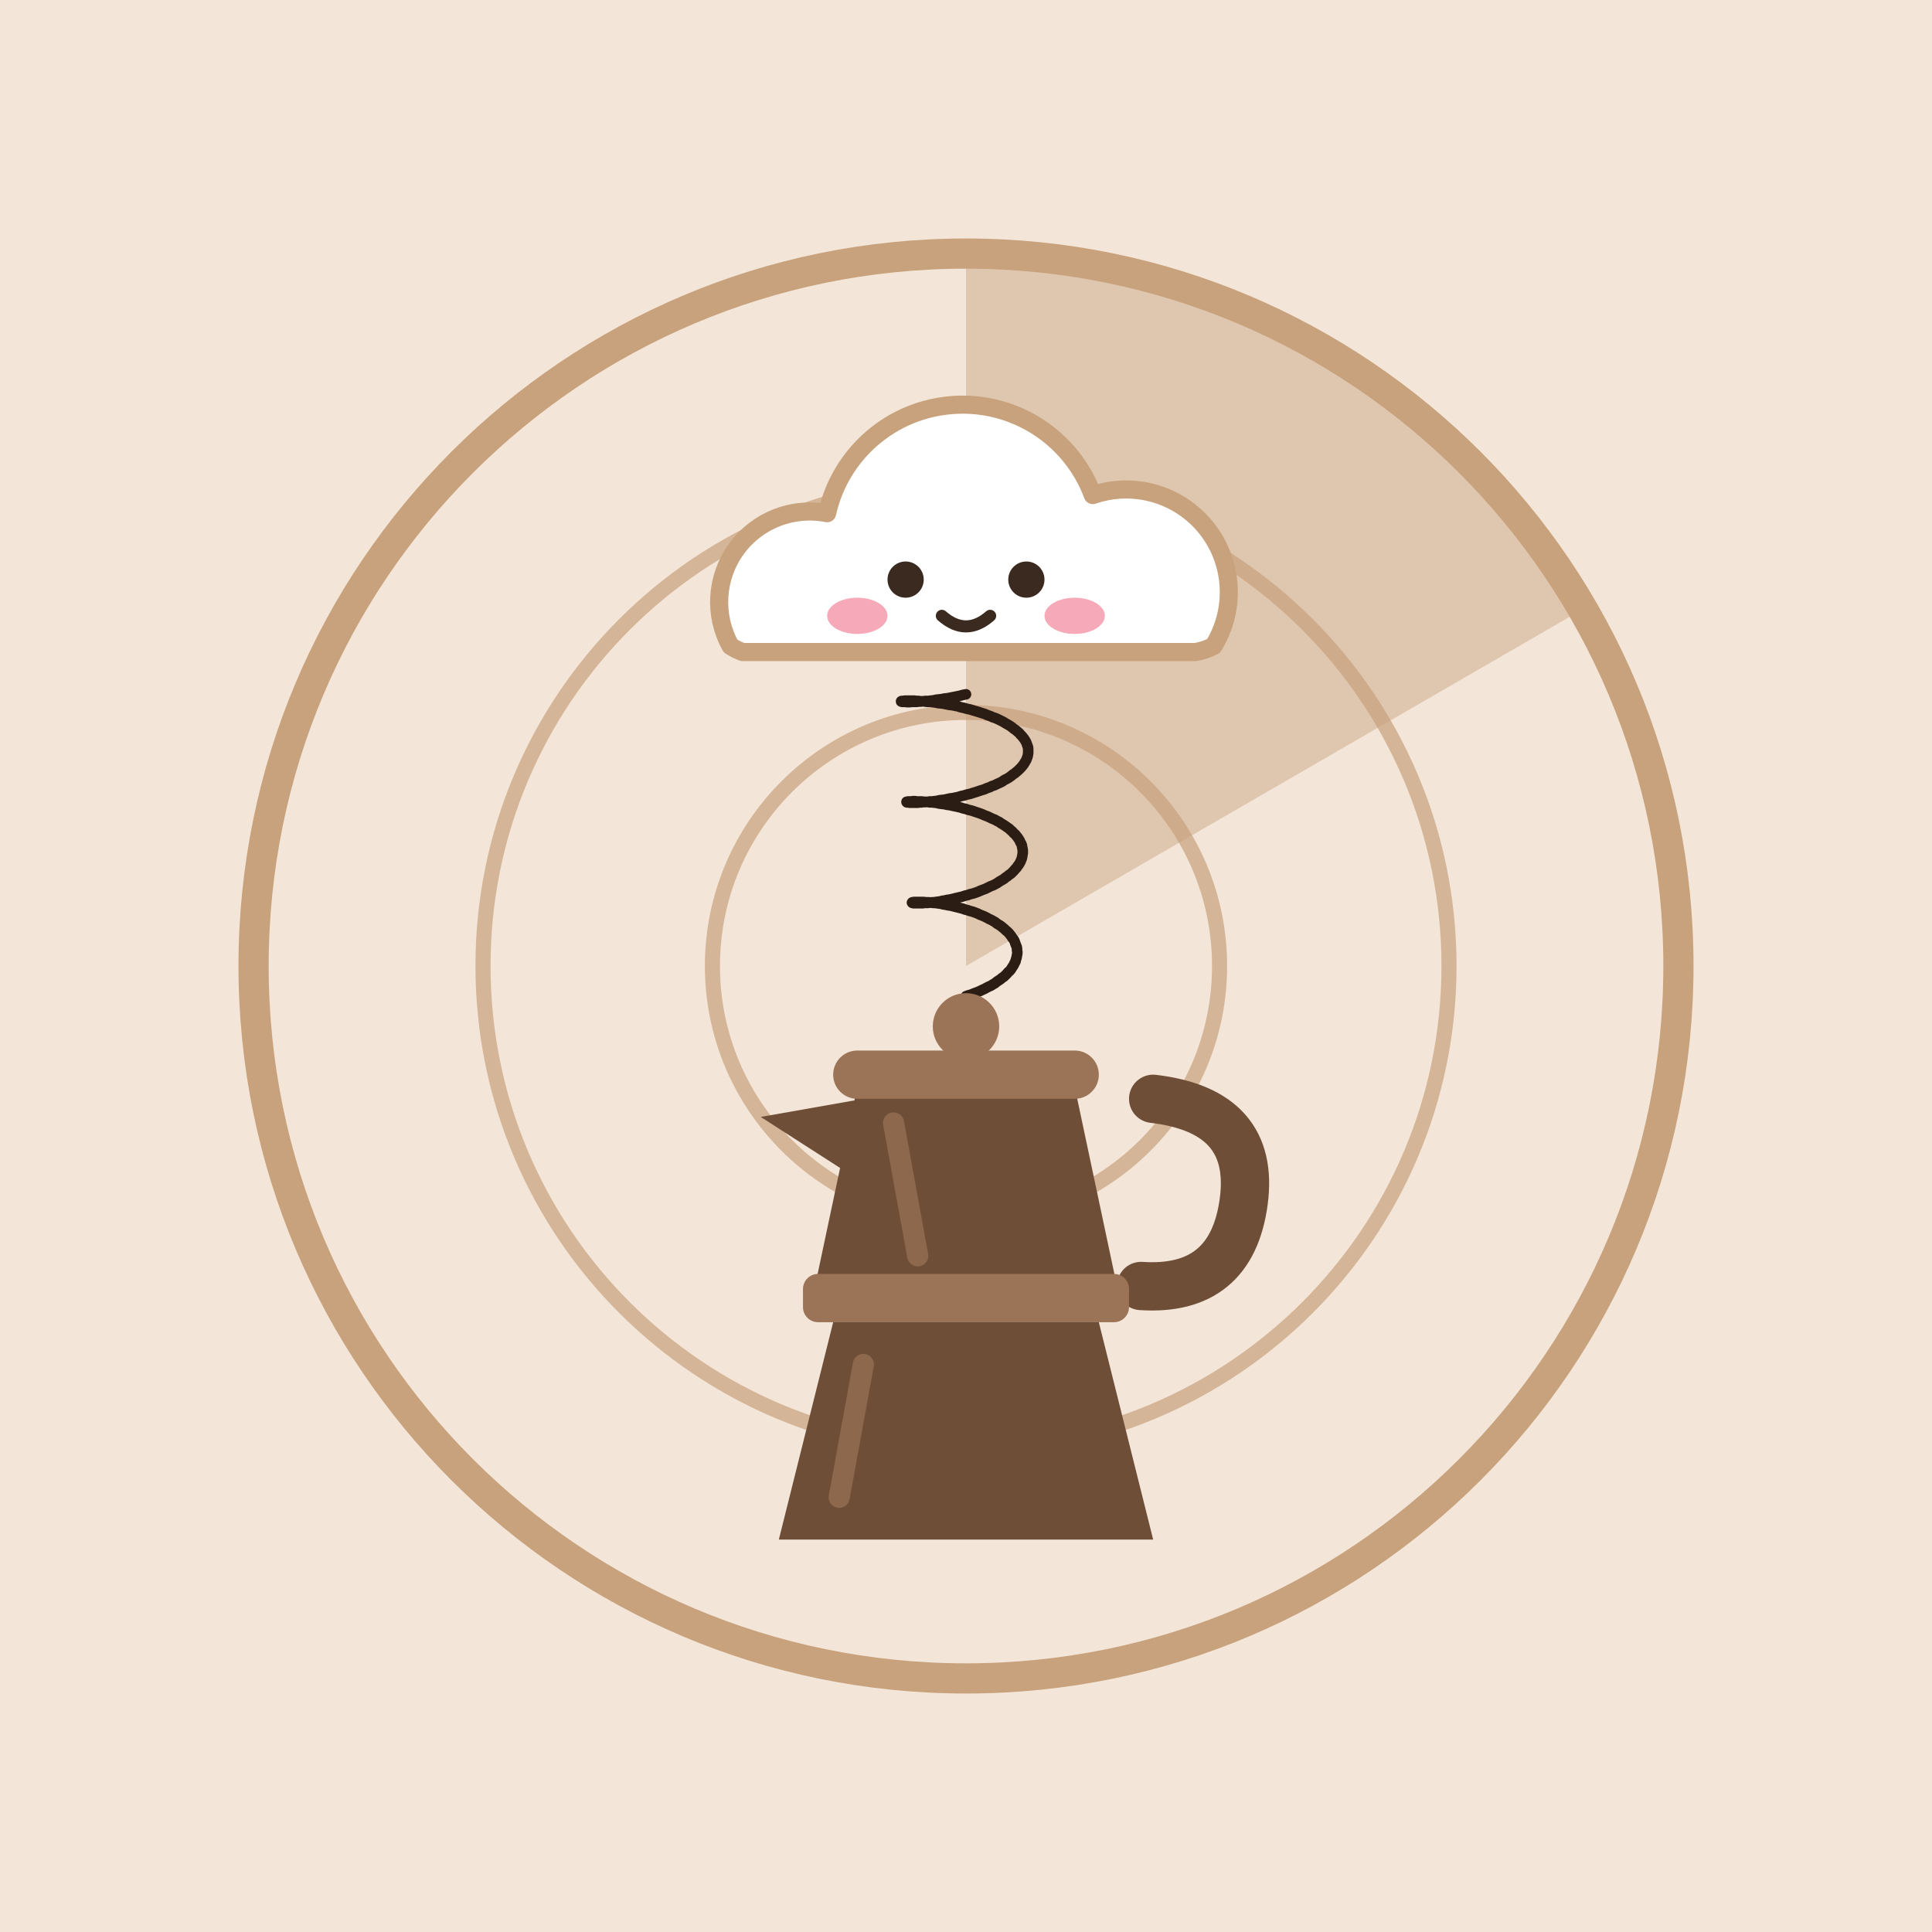
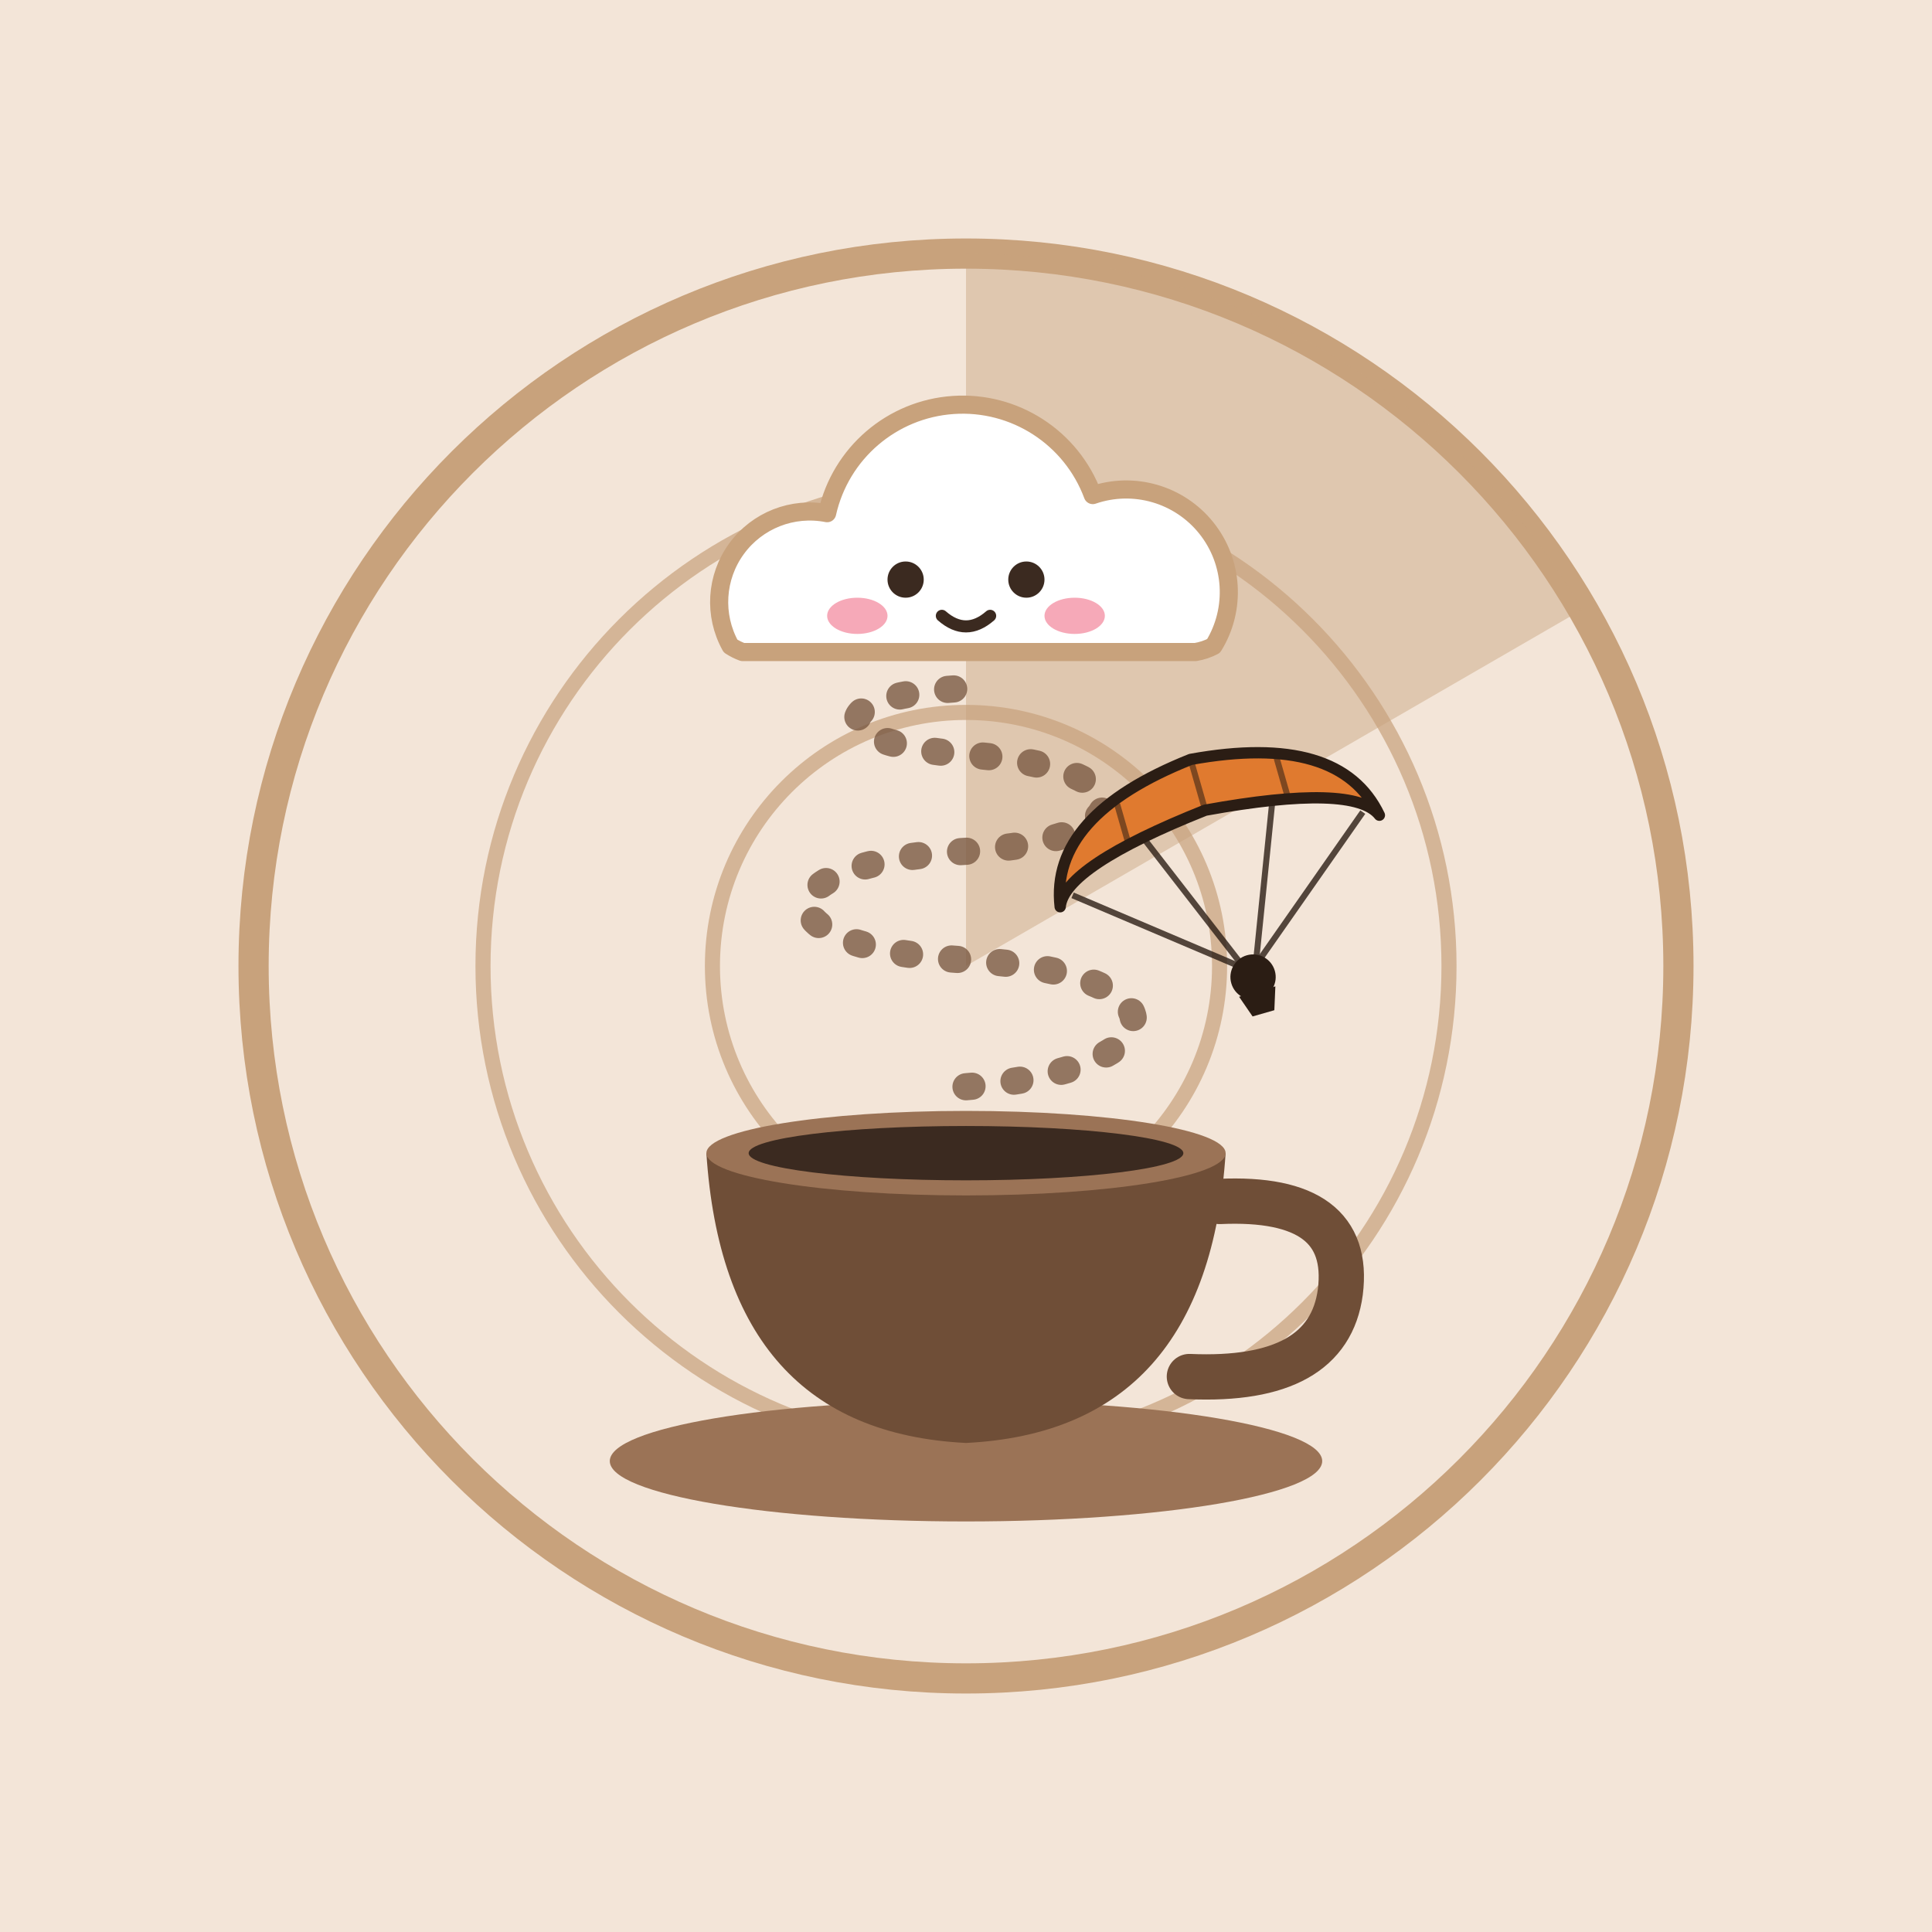
<svg xmlns="http://www.w3.org/2000/svg" viewBox="0 0 512 512">
  <rect width="512" height="512" fill="#f3e5d8" />
  <g transform="translate(256 256) scale(0.8) translate(-256 -256)">
    <circle cx="256" cy="256" r="246" fill="#f3e5d8" />
    <circle cx="256" cy="256" r="236" fill="none" stroke="#c8a27c" stroke-width="10" />
    <g fill="none" stroke="#c8a27c" stroke-width="5" stroke-opacity=".7">
      <circle cx="256" cy="256" r="160" />
      <circle cx="256" cy="256" r="84" />
    </g>
    <path d="M256 256 L256 20 A236 236 0 0 1 460 138 Z" fill="#c8a27c" fill-opacity=".45" />
-     <path d="M256.0 266.0 L256.8 265.7 L257.6 265.5 L258.3 265.2 L259.1 264.9 L259.9 264.6 L260.6 264.3 L261.4 263.9 L262.1 263.6 L262.8 263.2 L263.6 262.8 L264.3 262.5 L264.9 262.1 L265.6 261.7 L266.2 261.2 L266.8 260.8 L267.4 260.4 L268.0 259.9 L268.6 259.5 L269.1 259.0 L269.6 258.5 L270.0 258.0 L270.5 257.6 L270.9 257.1 L271.2 256.6 L271.6 256.0 L271.9 255.5 L272.1 255.0 L272.4 254.5 L272.5 254.0 L272.7 253.4 L272.8 252.9 L272.9 252.4 L273.0 251.8 L273.0 251.3 L272.9 250.8 L272.9 250.2 L272.8 249.7 L272.6 249.2 L272.4 248.7 L272.2 248.1 L272.0 247.6 L271.7 247.1 L271.3 246.6 L271.0 246.1 L270.6 245.6 L270.2 245.1 L269.7 244.6 L269.2 244.2 L268.7 243.7 L268.2 243.3 L267.6 242.8 L267.0 242.4 L266.3 242.0 L265.7 241.5 L265.0 241.1 L264.3 240.7 L263.6 240.4 L262.9 240.0 L262.1 239.6 L261.4 239.3 L260.6 239.0 L259.8 238.6 L259.0 238.3 L258.2 238.0 L257.4 237.8 L256.5 237.5 L255.7 237.3 L254.9 237.0 L254.1 236.8 L253.3 236.6 L252.5 236.4 L251.7 236.2 L250.9 236.0 L250.1 235.9 L249.3 235.7 L248.5 235.6 L247.8 235.4 L247.1 235.3 L246.3 235.2 L245.7 235.1 L245.0 235.1 L244.3 235.0 L243.7 234.9 L243.1 234.9 L242.6 234.9 L242.0 234.8 L241.5 234.8 L241.0 234.8 L240.6 234.8 L240.2 234.8 L239.8 234.8 L239.5 234.8 L239.2 234.8 L238.9 234.8 L238.7 234.8 L238.5 234.9 L238.3 234.9 L238.2 234.9 L238.2 235.0 L238.1 235.0 L238.1 235.0 L238.2 235.1 L238.3 235.1 L238.4 235.1 L238.6 235.2 L238.8 235.2 L239.0 235.2 L239.3 235.2 L239.6 235.2 L240.0 235.2 L240.3 235.2 L240.8 235.2 L241.2 235.2 L241.7 235.2 L242.3 235.1 L242.8 235.1 L243.4 235.1 L244.0 235.0 L244.7 234.9 L245.3 234.9 L246.0 234.8 L246.7 234.7 L247.5 234.6 L248.2 234.4 L249.0 234.3 L249.8 234.1 L250.6 234.0 L251.5 233.8 L252.3 233.6 L253.1 233.4 L254.0 233.2 L254.8 233.0 L255.7 232.7 L256.6 232.5 L257.4 232.2 L258.3 232.0 L259.2 231.7 L260.0 231.4 L260.9 231.0 L261.7 230.7 L262.5 230.4 L263.3 230.0 L264.1 229.6 L264.9 229.3 L265.7 228.9 L266.4 228.5 L267.1 228.0 L267.8 227.6 L268.5 227.2 L269.1 226.7 L269.7 226.3 L270.3 225.8 L270.9 225.4 L271.4 224.9 L271.9 224.4 L272.3 223.9 L272.8 223.4 L273.1 222.9 L273.5 222.4 L273.8 221.9 L274.1 221.3 L274.3 220.8 L274.5 220.3 L274.6 219.8 L274.7 219.2 L274.8 218.7 L274.8 218.2 L274.8 217.6 L274.7 217.1 L274.6 216.6 L274.5 216.0 L274.3 215.5 L274.0 215.0 L273.8 214.5 L273.5 214.0 L273.1 213.4 L272.7 212.9 L272.3 212.4 L271.8 212.0 L271.4 211.5 L270.8 211.0 L270.3 210.5 L269.7 210.1 L269.0 209.6 L268.4 209.2 L267.7 208.8 L267.0 208.3 L266.2 207.9 L265.5 207.5 L264.7 207.2 L263.9 206.8 L263.0 206.4 L262.2 206.1 L261.3 205.7 L260.5 205.4 L259.6 205.1 L258.7 204.8 L257.8 204.5 L256.9 204.3 L256.0 204.0 L255.1 203.8 L254.2 203.5 L253.3 203.3 L252.4 203.1 L251.5 202.9 L250.6 202.7 L249.7 202.6 L248.9 202.4 L248.0 202.3 L247.2 202.2 L246.4 202.0 L245.6 201.9 L244.8 201.8 L244.1 201.8 L243.4 201.7 L242.7 201.6 L242.0 201.6 L241.4 201.5 L240.8 201.5 L240.2 201.5 L239.7 201.5 L239.2 201.4 L238.7 201.4 L238.3 201.4 L237.9 201.5 L237.6 201.5 L237.2 201.5 L237.0 201.5 L236.8 201.5 L236.6 201.6 L236.4 201.6 L236.3 201.6 L236.3 201.7 L236.3 201.7 L236.3 201.7 L236.4 201.8 L236.5 201.8 L236.7 201.8 L236.9 201.8 L237.2 201.9 L237.5 201.9 L237.8 201.9 L238.2 201.9 L238.6 201.9 L239.1 201.9 L239.6 201.9 L240.1 201.9 L240.7 201.8 L241.3 201.8 L241.9 201.7 L242.6 201.7 L243.3 201.6 L244.0 201.5 L244.8 201.5 L245.5 201.4 L246.4 201.3 L247.2 201.1 L248.0 201.0 L248.9 200.9 L249.8 200.7 L250.7 200.5 L251.6 200.4 L252.5 200.2 L253.5 200.0 L254.4 199.7 L255.4 199.5 L256.3 199.2 L257.3 199.0 L258.2 198.7 L259.2 198.4 L260.1 198.1 L261.0 197.8 L262.0 197.5 L262.9 197.1 L263.8 196.8 L264.6 196.4 L265.5 196.1 L266.3 195.7 L267.2 195.3 L268.0 194.9 L268.7 194.4 L269.5 194.0 L270.2 193.6 L270.9 193.1 L271.5 192.6 L272.1 192.2 L272.7 191.7 L273.3 191.2 L273.8 190.7 L274.3 190.2 L274.7 189.7 L275.1 189.2 L275.4 188.7 L275.7 188.2 L276.0 187.7 L276.2 187.1 L276.4 186.6 L276.5 186.1 L276.6 185.5 L276.6 185.0 L276.6 184.5 L276.6 183.9 L276.5 183.4 L276.3 182.9 L276.1 182.3 L275.9 181.8 L275.6 181.3 L275.3 180.8 L274.9 180.3 L274.5 179.8 L274.0 179.3 L273.6 178.8 L273.0 178.3 L272.4 177.8 L271.8 177.4 L271.2 176.9 L270.5 176.4 L269.8 176.0 L269.1 175.6 L268.3 175.1 L267.5 174.7 L266.7 174.3 L265.8 173.9 L264.9 173.6 L264.0 173.2 L263.1 172.9 L262.2 172.5 L261.2 172.2 L260.3 171.9 L259.3 171.6 L258.3 171.3 L257.3 171.0 L256.3 170.8 L255.3 170.5 L254.3 170.3 L253.4 170.0 L252.4 169.8 L251.4 169.6 L250.4 169.5 L249.5 169.3 L248.5 169.1 L247.6 169.0 L246.7 168.9 L245.8 168.7 L244.9 168.6 L244.1 168.5 L243.2 168.5 L242.4 168.4 L241.7 168.3 L240.9 168.3 L240.2 168.2 L239.6 168.2 L238.9 168.1 L238.3 168.1 L237.8 168.1 L237.3 168.1 L236.8 168.1 L236.3 168.1 L235.9 168.1 L235.6 168.1 L235.3 168.2 L235.0 168.2 L234.8 168.2 L234.7 168.2 L234.5 168.3 L234.5 168.3 L234.5 168.3 L234.5 168.4 L234.6 168.4 L234.7 168.4 L234.8 168.5 L235.1 168.5 L235.3 168.5 L235.6 168.5 L236.0 168.5 L236.4 168.6 L236.8 168.6 L237.3 168.6 L237.9 168.5 L238.4 168.5 L239.0 168.5 L239.7 168.5 L240.4 168.4 L241.1 168.4 L241.8 168.3 L242.6 168.2 L243.5 168.2 L244.3 168.1 L245.2 168.0 L246.1 167.8 L247.0 167.7 L247.9 167.6 L248.9 167.4 L249.9 167.3 L250.9 167.1 L251.9 166.9 L252.9 166.7 L253.9 166.5 L255.0 166.2 L256.0 166.0" fill="none" stroke="#2b1d14" stroke-width="3.5" stroke-linecap="round" stroke-linejoin="round" />
+     <ellipse cx="256" cy="420" rx="118" ry="20" fill="#9b7356" />
+     <path d="M170 318 h172 q-6 92 -86 96 q-80 -4 -86 -96 z" fill="#6f4e37" />
+     <ellipse cx="256" cy="318" rx="86" ry="14" fill="#9b7356" />
+     <ellipse cx="256" cy="318" rx="72" ry="9" fill="#3b2a20" />
+     <path d="M340 334 q44 -2 40 30 q-4 30 -50 28" fill="none" stroke="#6f4e37" stroke-width="15" stroke-linecap="round" />
+     <g fill="none" stroke="#7a5a44" stroke-linecap="round" stroke-dasharray="2 14" stroke-width="9">
+       <path d="M256 296 C 330 290, 330 258, 256 254 C 186 250, 186 222, 256 218 C 318 214, 316 190, 256 186 C 206 182, 210 166, 256 164" opacity=".8" />
+     </g>
    <g fill="#ffffff" stroke="#c8a27c" stroke-width="6" stroke-linejoin="round">
      <path d="M178 150 a30 30 0 0 1 32 -44 a46 46 0 0 1 88 -6 a34 34 0 0 1 40 50 a20 20 0 0 1 -6 2 h-150 a20 20 0 0 1 -4 -2 z" />
    </g>
    <circle cx="236" cy="128" r="6" fill="#3b2a20" />
    <circle cx="276" cy="128" r="6" fill="#3b2a20" />
    <ellipse cx="220" cy="140" rx="10" ry="6" fill="#f6a9b8" />
    <ellipse cx="292" cy="140" rx="10" ry="6" fill="#f6a9b8" />
    <path d="M248 140 q8 7 16 0" fill="none" stroke="#3b2a20" stroke-width="4" stroke-linecap="round" />
-     <path d="M318 300 q34 4 30 34 q-4 30 -34 28" fill="none" stroke="#6f4e37" stroke-width="16" stroke-linecap="round" />
-     <path d="M222 300 L188 306 L216 324 Z" fill="#6f4e37" />
-     <path d="M206 362 L306 362 L292 296 L220 296 Z" fill="#6f4e37" />
-     <rect x="202" y="358" width="108" height="16" rx="5" fill="#9b7356" />
-     <path d="M212 374 L300 374 L318 446 L194 446 Z" fill="#6f4e37" />
-     <rect x="212" y="284" width="88" height="16" rx="8" fill="#9b7356" />
-     <circle cx="256" cy="276" r="11" fill="#9b7356" />
-     <path d="M232 308 L240 352" stroke="#9b7356" stroke-width="7" stroke-linecap="round" opacity=".7" />
-     <path d="M222 388 L214 432" stroke="#9b7356" stroke-width="7" stroke-linecap="round" opacity=".7" />
+     <g transform="translate(338 214) rotate(-16) scale(1.25)">
+       <path d="M-44 6 Q-40 -18 0 -22 Q40 -18 44 6 Q40 -4 0 -8 Q-40 -4 -44 6 Z" fill="#e07a2f" stroke="#2b1d14" stroke-width="3" stroke-linejoin="round" />
+       <g stroke="#2b1d14" stroke-width="1.6" opacity=".55">
+         <path d="M-22 -16 L-22 -6" />
+         <path d="M0 -21 L0 -8" />
+         <path d="M22 -16 L22 -6" />
+       </g>
+       <g stroke="#2b1d14" stroke-width="1.6" fill="none" opacity=".8">
+         <path d="M-40 4 L-3 34" />
+         <path d="M-18 -6 L-2 34" />
+         <path d="M18 -6 L2 34" />
+         <path d="M40 4 L3 34" />
+       </g>
+       <circle cx="0" cy="38" r="6" fill="#2b1d14" />
+       <path d="M-5 42 L5 42 L3 48 L-3 48 Z" fill="#2b1d14" />
+     </g>
  </g>
</svg>
